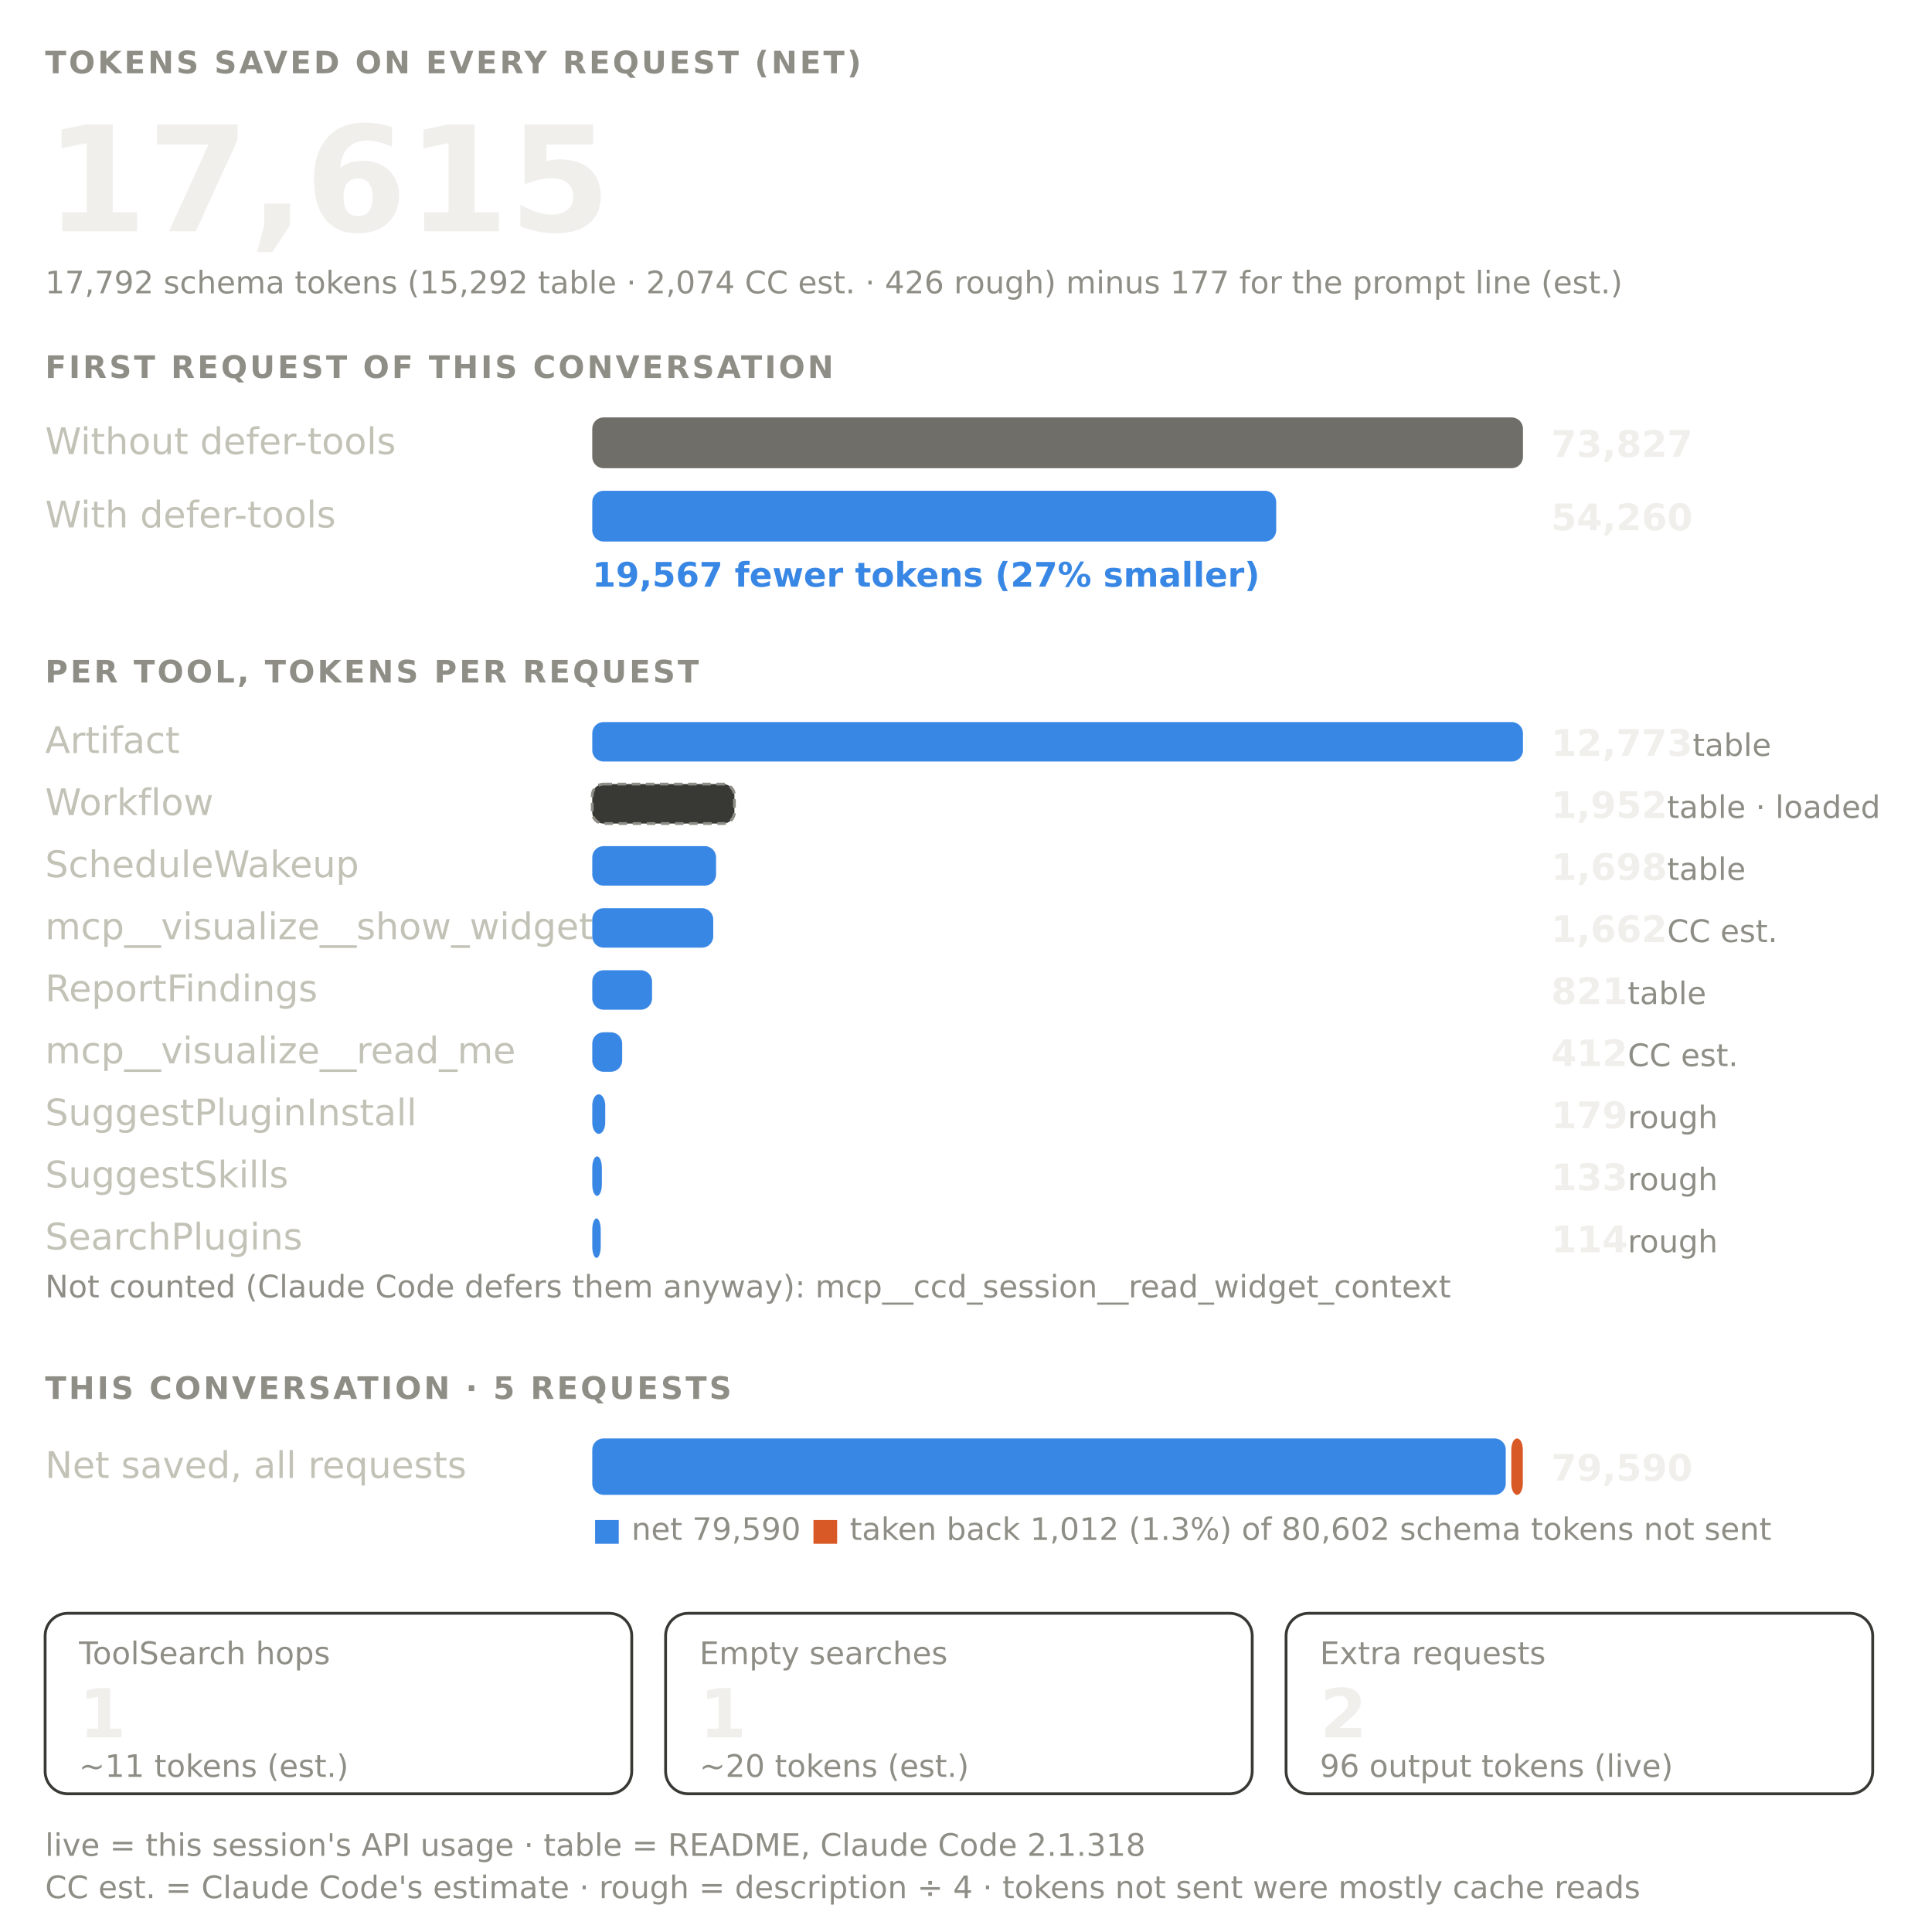
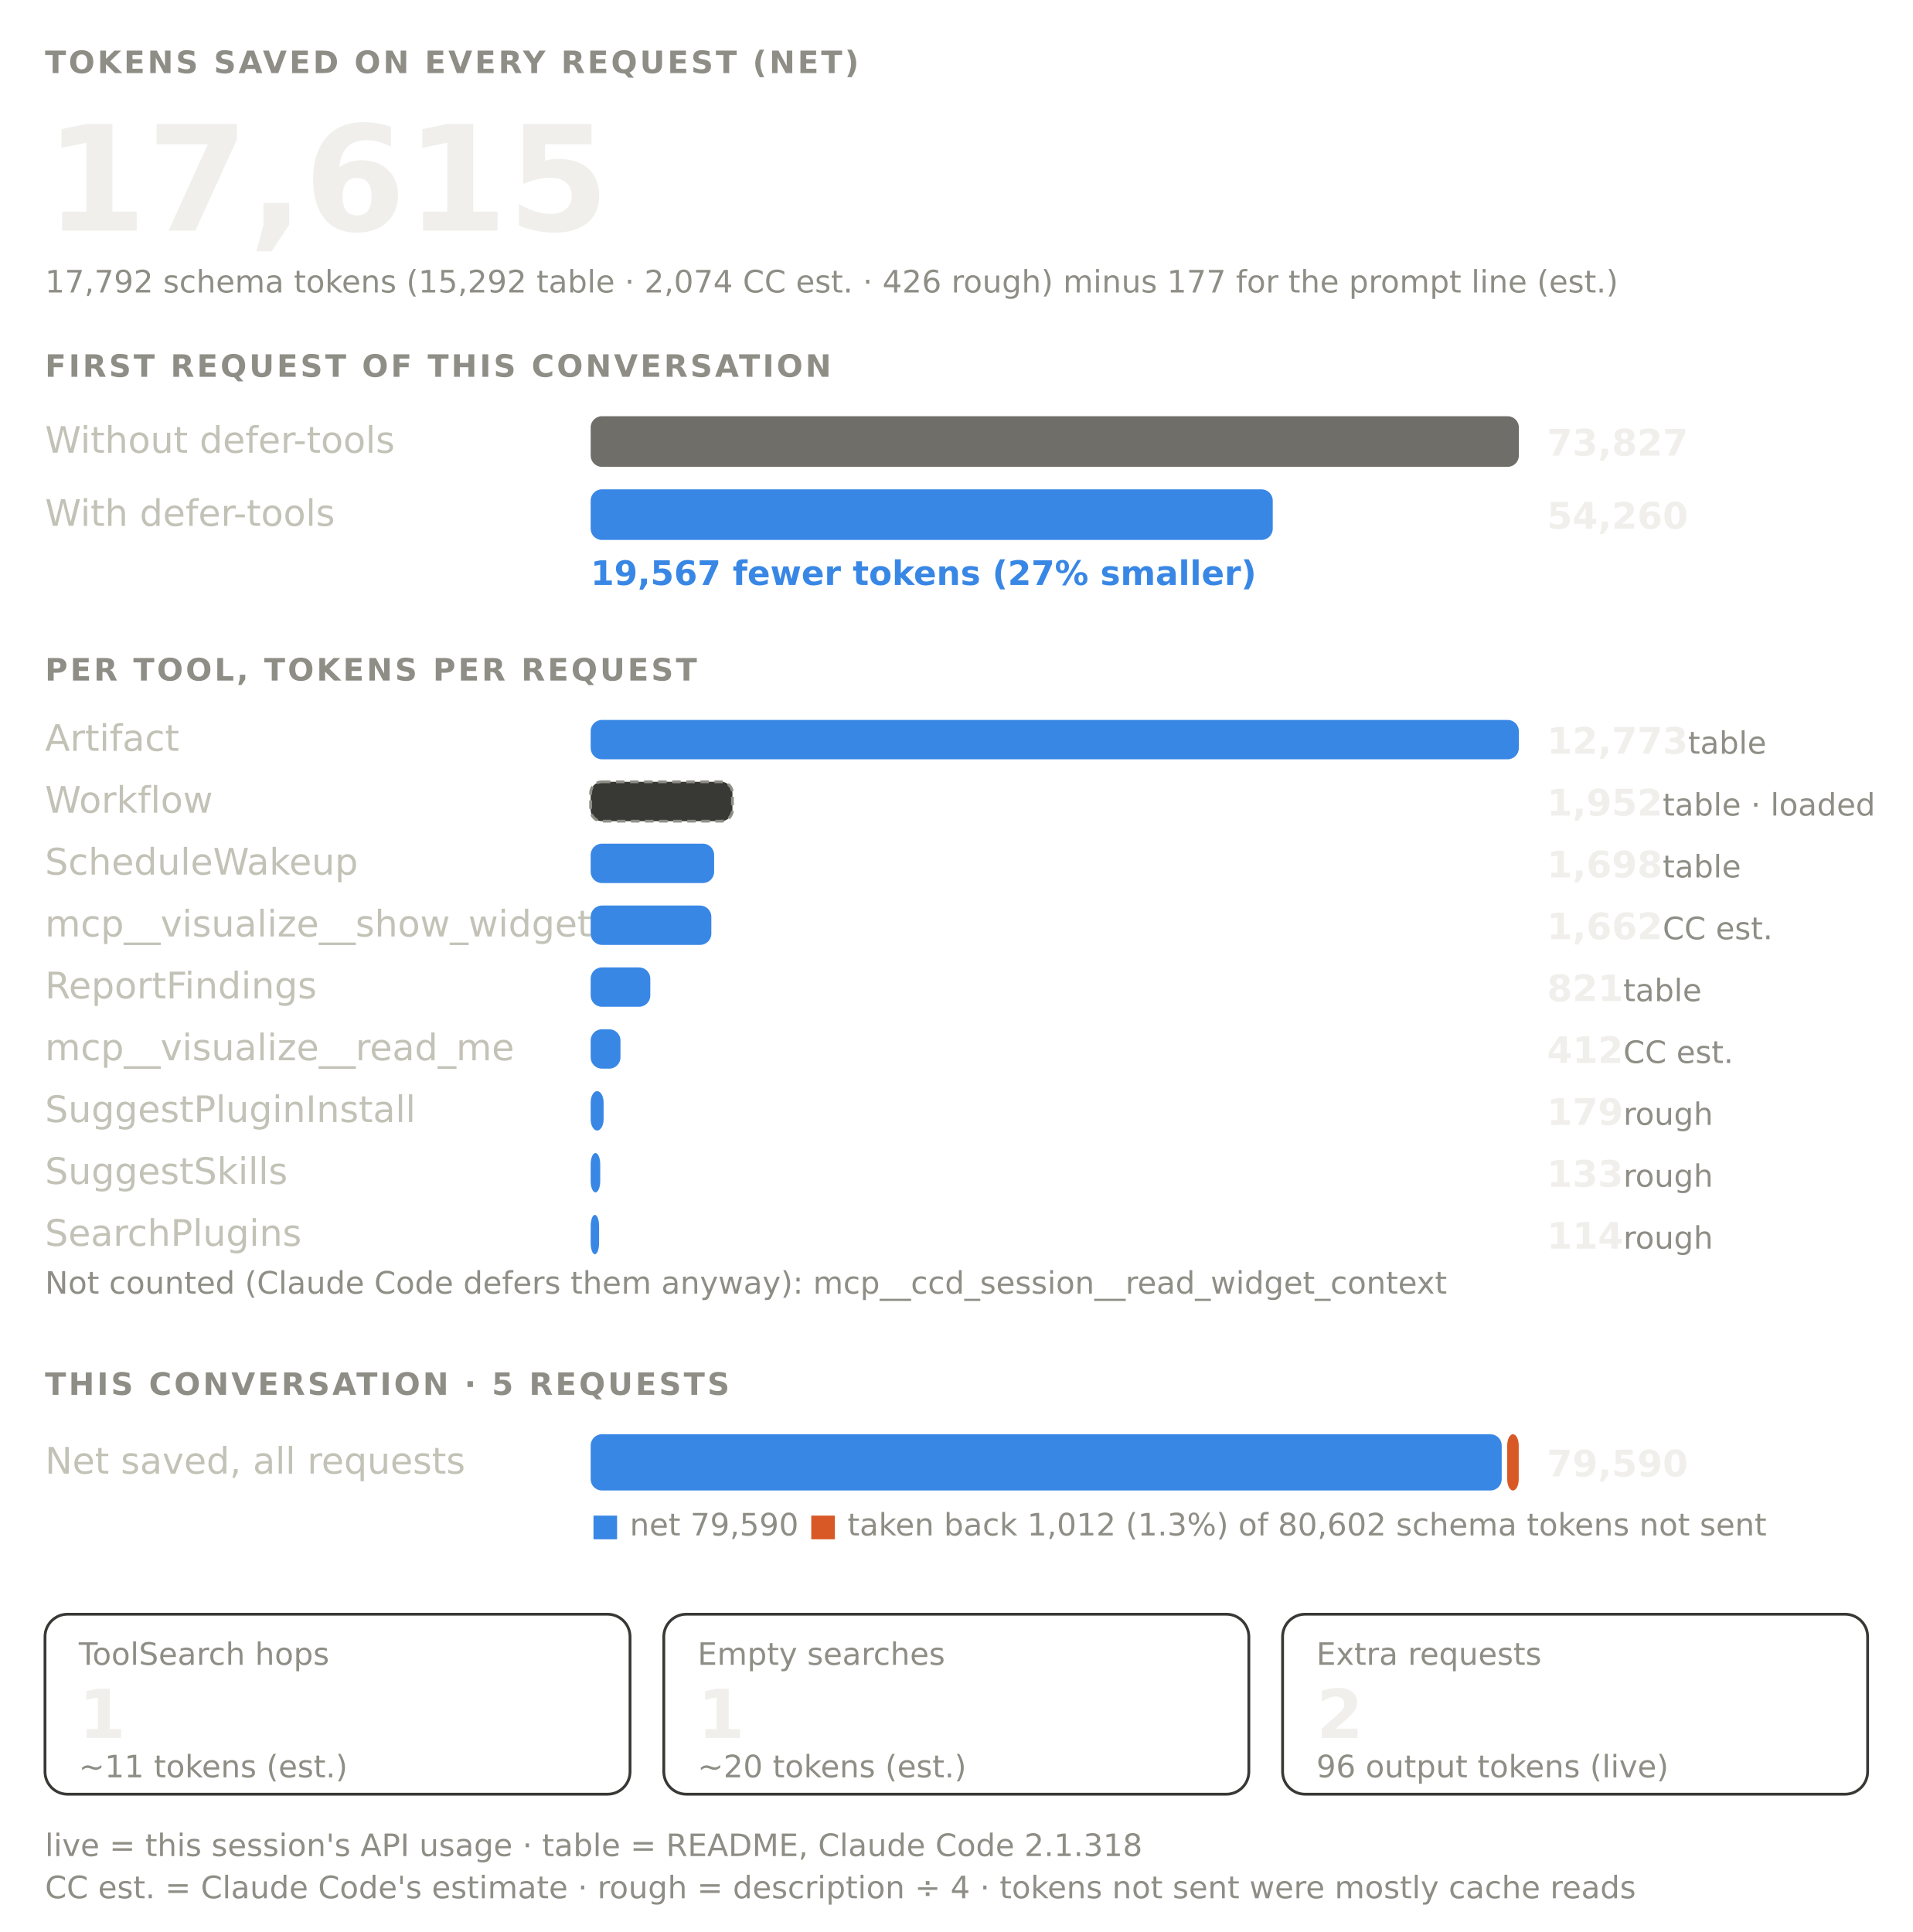
- <svg xmlns="http://www.w3.org/2000/svg" width="680" height="685" viewBox="0 0 680 685" font-family="system-ui, -apple-system, 'Segoe UI', 'DejaVu Sans', sans-serif">
+ <svg xmlns="http://www.w3.org/2000/svg" width="680" height="687" viewBox="0 0 680 687" font-family="system-ui, -apple-system, 'Segoe UI', 'DejaVu Sans', sans-serif">
  <style>.bg{fill:#1a1a19}.eyebrow{fill:#8f8e86;font-size:11px;letter-spacing:.08em;font-weight:600}.hero{fill:#f0efec;font-size:52px;font-weight:700}.t2{fill:#c3c2b7;font-size:13px}.value{fill:#f0efec;font-size:13px;font-weight:600}.tag{fill:#8f8e86;font-weight:400;font-size:11px}.small{fill:#8f8e86;font-size:11px}.delta{fill:#3987e5;font-size:12px;font-weight:600}.count{fill:#f0efec;font-size:24px;font-weight:700}.saved{fill:#3987e5}.cost{fill:#d95926}.without{fill:#6f6e68}.loaded{fill:#383835;stroke:#8f8e86;stroke-dasharray:3 2}.tile{fill:none;stroke:#383835}.key-saved{fill:#3987e5}.key-cost{fill:#d95926}@media (prefers-color-scheme: light){.bg{fill:#fcfcfb}.eyebrow{fill:#7a7975;font-size:11px;letter-spacing:.08em;font-weight:600}.hero{fill:#0b0b0b;font-size:52px;font-weight:700}.t2{fill:#52514e;font-size:13px}.value{fill:#0b0b0b;font-size:13px;font-weight:600}.tag{fill:#7a7975;font-weight:400;font-size:11px}.small{fill:#7a7975;font-size:11px}.delta{fill:#2a78d6;font-size:12px;font-weight:600}.count{fill:#0b0b0b;font-size:24px;font-weight:700}.saved{fill:#2a78d6}.cost{fill:#eb6834}.without{fill:#b4b3ad}.loaded{fill:#e6e5e0;stroke:#7a7975;stroke-dasharray:3 2}.tile{fill:none;stroke:#e6e5e0}.key-saved{fill:#2a78d6}.key-cost{fill:#eb6834}}</style>
  <text class="eyebrow" x="16" y="26">TOKENS SAVED ON EVERY REQUEST (NET)</text>
  <text class="hero" x="16" y="82" text-anchor="start" visibility="hidden">0<set attributeName="visibility" to="visible" begin="0.000s" dur="0.060s" />
  </text>
  <text class="hero" x="16" y="82" text-anchor="start" visibility="hidden">2,512<set attributeName="visibility" to="visible" begin="0.060s" dur="0.060s" />
  </text>
  <text class="hero" x="16" y="82" text-anchor="start" visibility="hidden">4,774<set attributeName="visibility" to="visible" begin="0.120s" dur="0.060s" />
  </text>
  <text class="hero" x="16" y="82" text-anchor="start" visibility="hidden">6,797<set attributeName="visibility" to="visible" begin="0.180s" dur="0.060s" />
  </text>
  <text class="hero" x="16" y="82" text-anchor="start" visibility="hidden">8,596<set attributeName="visibility" to="visible" begin="0.240s" dur="0.060s" />
  </text>
  <text class="hero" x="16" y="82" text-anchor="start" visibility="hidden">10,184<set attributeName="visibility" to="visible" begin="0.300s" dur="0.060s" />
  </text>
  <text class="hero" x="16" y="82" text-anchor="start" visibility="hidden">11,573<set attributeName="visibility" to="visible" begin="0.360s" dur="0.060s" />
  </text>
  <text class="hero" x="16" y="82" text-anchor="start" visibility="hidden">12,777<set attributeName="visibility" to="visible" begin="0.420s" dur="0.060s" />
  </text>
  <text class="hero" x="16" y="82" text-anchor="start" visibility="hidden">13,810<set attributeName="visibility" to="visible" begin="0.480s" dur="0.060s" />
  </text>
  <text class="hero" x="16" y="82" text-anchor="start" visibility="hidden">14,684<set attributeName="visibility" to="visible" begin="0.540s" dur="0.060s" />
  </text>
  <text class="hero" x="16" y="82" text-anchor="start" visibility="hidden">15,413<set attributeName="visibility" to="visible" begin="0.600s" dur="0.060s" />
  </text>
  <text class="hero" x="16" y="82" text-anchor="start" visibility="hidden">16,010<set attributeName="visibility" to="visible" begin="0.660s" dur="0.060s" />
  </text>
  <text class="hero" x="16" y="82" text-anchor="start" visibility="hidden">16,488<set attributeName="visibility" to="visible" begin="0.720s" dur="0.060s" />
  </text>
  <text class="hero" x="16" y="82" text-anchor="start" visibility="hidden">16,860<set attributeName="visibility" to="visible" begin="0.780s" dur="0.060s" />
  </text>
  <text class="hero" x="16" y="82" text-anchor="start" visibility="hidden">17,139<set attributeName="visibility" to="visible" begin="0.840s" dur="0.060s" />
  </text>
  <text class="hero" x="16" y="82" text-anchor="start" visibility="hidden">17,340<set attributeName="visibility" to="visible" begin="0.900s" dur="0.060s" />
  </text>
  <text class="hero" x="16" y="82" text-anchor="start" visibility="hidden">17,474<set attributeName="visibility" to="visible" begin="0.960s" dur="0.060s" />
  </text>
  <text class="hero" x="16" y="82" text-anchor="start" visibility="hidden">17,556<set attributeName="visibility" to="visible" begin="1.020s" dur="0.060s" />
  </text>
  <text class="hero" x="16" y="82" text-anchor="start" visibility="hidden">17,597<set attributeName="visibility" to="visible" begin="1.080s" dur="0.060s" />
  </text>
  <text class="hero" x="16" y="82" text-anchor="start" visibility="hidden">17,613<set attributeName="visibility" to="visible" begin="1.140s" dur="0.060s" />
  </text>
  <text class="hero" x="16" y="82" text-anchor="start">17,615<set attributeName="visibility" to="hidden" begin="0s" dur="1.2s" />
  </text>
  <text class="small" x="16" y="104">17,792 schema tokens (15,292 table · 2,074 CC est. · 426 rough) minus 177 for the prompt line (est.)</text>
  <text class="eyebrow" x="16" y="134">FIRST REQUEST OF THIS CONVERSATION</text>
  <text class="t2" x="16" y="161">Without defer-tools</text>
  <rect class="without" x="210" y="148" width="330.0" height="18" rx="4">
    <animate attributeName="width" from="0" to="330.0" begin="0.00s" dur="0.9s" fill="freeze" calcMode="spline" keyTimes="0;1" keySplines="0.2 0.8 0.2 1" />
    <set attributeName="width" to="0" begin="0s" dur="0.00s" />
  </rect>
  <text class="value" x="550" y="162" text-anchor="start" visibility="hidden">0<set attributeName="visibility" to="visible" begin="0.000s" dur="0.060s" />
  </text>
  <text class="value" x="550" y="162" text-anchor="start" visibility="hidden">10,530<set attributeName="visibility" to="visible" begin="0.060s" dur="0.060s" />
  </text>
  <text class="value" x="550" y="162" text-anchor="start" visibility="hidden">20,007<set attributeName="visibility" to="visible" begin="0.120s" dur="0.060s" />
  </text>
  <text class="value" x="550" y="162" text-anchor="start" visibility="hidden">28,488<set attributeName="visibility" to="visible" begin="0.180s" dur="0.060s" />
  </text>
  <text class="value" x="550" y="162" text-anchor="start" visibility="hidden">36,028<set attributeName="visibility" to="visible" begin="0.240s" dur="0.060s" />
  </text>
  <text class="value" x="550" y="162" text-anchor="start" visibility="hidden">42,681<set attributeName="visibility" to="visible" begin="0.300s" dur="0.060s" />
  </text>
  <text class="value" x="550" y="162" text-anchor="start" visibility="hidden">48,504<set attributeName="visibility" to="visible" begin="0.360s" dur="0.060s" />
  </text>
  <text class="value" x="550" y="162" text-anchor="start" visibility="hidden">53,552<set attributeName="visibility" to="visible" begin="0.420s" dur="0.060s" />
  </text>
  <text class="value" x="550" y="162" text-anchor="start" visibility="hidden">57,880<set attributeName="visibility" to="visible" begin="0.480s" dur="0.060s" />
  </text>
  <text class="value" x="550" y="162" text-anchor="start" visibility="hidden">61,544<set attributeName="visibility" to="visible" begin="0.540s" dur="0.060s" />
  </text>
  <text class="value" x="550" y="162" text-anchor="start" visibility="hidden">64,599<set attributeName="visibility" to="visible" begin="0.600s" dur="0.060s" />
  </text>
  <text class="value" x="550" y="162" text-anchor="start" visibility="hidden">67,100<set attributeName="visibility" to="visible" begin="0.660s" dur="0.060s" />
  </text>
  <text class="value" x="550" y="162" text-anchor="start" visibility="hidden">69,102<set attributeName="visibility" to="visible" begin="0.720s" dur="0.060s" />
  </text>
  <text class="value" x="550" y="162" text-anchor="start" visibility="hidden">70,662<set attributeName="visibility" to="visible" begin="0.780s" dur="0.060s" />
  </text>
  <text class="value" x="550" y="162" text-anchor="start" visibility="hidden">71,834<set attributeName="visibility" to="visible" begin="0.840s" dur="0.060s" />
  </text>
  <text class="value" x="550" y="162" text-anchor="start" visibility="hidden">72,673<set attributeName="visibility" to="visible" begin="0.900s" dur="0.060s" />
  </text>
  <text class="value" x="550" y="162" text-anchor="start" visibility="hidden">73,236<set attributeName="visibility" to="visible" begin="0.960s" dur="0.060s" />
  </text>
  <text class="value" x="550" y="162" text-anchor="start" visibility="hidden">73,578<set attributeName="visibility" to="visible" begin="1.020s" dur="0.060s" />
  </text>
  <text class="value" x="550" y="162" text-anchor="start" visibility="hidden">73,753<set attributeName="visibility" to="visible" begin="1.080s" dur="0.060s" />
  </text>
  <text class="value" x="550" y="162" text-anchor="start" visibility="hidden">73,818<set attributeName="visibility" to="visible" begin="1.140s" dur="0.060s" />
  </text>
  <text class="value" x="550" y="162" text-anchor="start">73,827<set attributeName="visibility" to="hidden" begin="0s" dur="1.2s" />
  </text>
  <text class="t2" x="16" y="187">With defer-tools</text>
  <rect class="saved" x="210" y="174" width="242.5" height="18" rx="4">
    <animate attributeName="width" from="0" to="242.5" begin="0.08s" dur="0.9s" fill="freeze" calcMode="spline" keyTimes="0;1" keySplines="0.2 0.8 0.2 1" />
    <set attributeName="width" to="0" begin="0s" dur="0.08s" />
  </rect>
  <text class="value" x="550" y="188" text-anchor="start" visibility="hidden">0<set attributeName="visibility" to="visible" begin="0.000s" dur="0.060s" />
  </text>
  <text class="value" x="550" y="188" text-anchor="start" visibility="hidden">7,739<set attributeName="visibility" to="visible" begin="0.060s" dur="0.060s" />
  </text>
  <text class="value" x="550" y="188" text-anchor="start" visibility="hidden">14,704<set attributeName="visibility" to="visible" begin="0.120s" dur="0.060s" />
  </text>
  <text class="value" x="550" y="188" text-anchor="start" visibility="hidden">20,938<set attributeName="visibility" to="visible" begin="0.180s" dur="0.060s" />
  </text>
  <text class="value" x="550" y="188" text-anchor="start" visibility="hidden">26,479<set attributeName="visibility" to="visible" begin="0.240s" dur="0.060s" />
  </text>
  <text class="value" x="550" y="188" text-anchor="start" visibility="hidden">31,369<set attributeName="visibility" to="visible" begin="0.300s" dur="0.060s" />
  </text>
  <text class="value" x="550" y="188" text-anchor="start" visibility="hidden">35,649<set attributeName="visibility" to="visible" begin="0.360s" dur="0.060s" />
  </text>
  <text class="value" x="550" y="188" text-anchor="start" visibility="hidden">39,359<set attributeName="visibility" to="visible" begin="0.420s" dur="0.060s" />
  </text>
  <text class="value" x="550" y="188" text-anchor="start" visibility="hidden">42,540<set attributeName="visibility" to="visible" begin="0.480s" dur="0.060s" />
  </text>
  <text class="value" x="550" y="188" text-anchor="start" visibility="hidden">45,232<set attributeName="visibility" to="visible" begin="0.540s" dur="0.060s" />
  </text>
  <text class="value" x="550" y="188" text-anchor="start" visibility="hidden">47,478<set attributeName="visibility" to="visible" begin="0.600s" dur="0.060s" />
  </text>
  <text class="value" x="550" y="188" text-anchor="start" visibility="hidden">49,316<set attributeName="visibility" to="visible" begin="0.660s" dur="0.060s" />
  </text>
  <text class="value" x="550" y="188" text-anchor="start" visibility="hidden">50,787<set attributeName="visibility" to="visible" begin="0.720s" dur="0.060s" />
  </text>
  <text class="value" x="550" y="188" text-anchor="start" visibility="hidden">51,934<set attributeName="visibility" to="visible" begin="0.780s" dur="0.060s" />
  </text>
  <text class="value" x="550" y="188" text-anchor="start" visibility="hidden">52,795<set attributeName="visibility" to="visible" begin="0.840s" dur="0.060s" />
  </text>
  <text class="value" x="550" y="188" text-anchor="start" visibility="hidden">53,412<set attributeName="visibility" to="visible" begin="0.900s" dur="0.060s" />
  </text>
  <text class="value" x="550" y="188" text-anchor="start" visibility="hidden">53,826<set attributeName="visibility" to="visible" begin="0.960s" dur="0.060s" />
  </text>
  <text class="value" x="550" y="188" text-anchor="start" visibility="hidden">54,077<set attributeName="visibility" to="visible" begin="1.020s" dur="0.060s" />
  </text>
  <text class="value" x="550" y="188" text-anchor="start" visibility="hidden">54,206<set attributeName="visibility" to="visible" begin="1.080s" dur="0.060s" />
  </text>
  <text class="value" x="550" y="188" text-anchor="start" visibility="hidden">54,253<set attributeName="visibility" to="visible" begin="1.140s" dur="0.060s" />
  </text>
  <text class="value" x="550" y="188" text-anchor="start">54,260<set attributeName="visibility" to="hidden" begin="0s" dur="1.2s" />
  </text>
  <text class="delta" x="210" y="208">19,567 fewer tokens (27% smaller)</text>
  <text class="eyebrow" x="16" y="242">PER TOOL, TOKENS PER REQUEST</text>
  <text class="t2" x="16" y="267">Artifact</text>
  <rect class="saved" x="210" y="256" width="330.0" height="14" rx="4">
    <animate attributeName="width" from="0" to="330.0" begin="0.16s" dur="0.9s" fill="freeze" calcMode="spline" keyTimes="0;1" keySplines="0.2 0.8 0.2 1" />
    <set attributeName="width" to="0" begin="0s" dur="0.16s" />
  </rect>
  <text class="value" x="550" y="268">12,773<tspan class="tag"> table</tspan>
  </text>
  <text class="t2" x="16" y="289">Workflow</text>
  <rect class="loaded" x="210" y="278" width="50.4" height="14" rx="4">
    <animate attributeName="width" from="0" to="50.4" begin="0.24s" dur="0.9s" fill="freeze" calcMode="spline" keyTimes="0;1" keySplines="0.2 0.8 0.2 1" />
    <set attributeName="width" to="0" begin="0s" dur="0.24s" />
  </rect>
  <text class="value" x="550" y="290">1,952<tspan class="tag"> table · loaded</tspan>
  </text>
  <text class="t2" x="16" y="311">ScheduleWakeup</text>
  <rect class="saved" x="210" y="300" width="43.9" height="14" rx="4">
    <animate attributeName="width" from="0" to="43.9" begin="0.32s" dur="0.9s" fill="freeze" calcMode="spline" keyTimes="0;1" keySplines="0.2 0.8 0.2 1" />
    <set attributeName="width" to="0" begin="0s" dur="0.32s" />
  </rect>
  <text class="value" x="550" y="312">1,698<tspan class="tag"> table</tspan>
  </text>
  <text class="t2" x="16" y="333">mcp__visualize__show_widget</text>
  <rect class="saved" x="210" y="322" width="42.9" height="14" rx="4">
    <animate attributeName="width" from="0" to="42.9" begin="0.40s" dur="0.9s" fill="freeze" calcMode="spline" keyTimes="0;1" keySplines="0.2 0.8 0.2 1" />
    <set attributeName="width" to="0" begin="0s" dur="0.40s" />
  </rect>
  <text class="value" x="550" y="334">1,662<tspan class="tag"> CC est.</tspan>
  </text>
  <text class="t2" x="16" y="355">ReportFindings</text>
  <rect class="saved" x="210" y="344" width="21.2" height="14" rx="4">
    <animate attributeName="width" from="0" to="21.2" begin="0.48s" dur="0.9s" fill="freeze" calcMode="spline" keyTimes="0;1" keySplines="0.2 0.8 0.2 1" />
    <set attributeName="width" to="0" begin="0s" dur="0.48s" />
  </rect>
  <text class="value" x="550" y="356">821<tspan class="tag"> table</tspan>
  </text>
  <text class="t2" x="16" y="377">mcp__visualize__read_me</text>
  <rect class="saved" x="210" y="366" width="10.6" height="14" rx="4">
    <animate attributeName="width" from="0" to="10.6" begin="0.56s" dur="0.9s" fill="freeze" calcMode="spline" keyTimes="0;1" keySplines="0.2 0.8 0.2 1" />
    <set attributeName="width" to="0" begin="0s" dur="0.56s" />
  </rect>
  <text class="value" x="550" y="378">412<tspan class="tag"> CC est.</tspan>
  </text>
  <text class="t2" x="16" y="399">SuggestPluginInstall</text>
  <rect class="saved" x="210" y="388" width="4.6" height="14" rx="4">
    <animate attributeName="width" from="0" to="4.6" begin="0.64s" dur="0.9s" fill="freeze" calcMode="spline" keyTimes="0;1" keySplines="0.2 0.8 0.2 1" />
    <set attributeName="width" to="0" begin="0s" dur="0.64s" />
  </rect>
  <text class="value" x="550" y="400">179<tspan class="tag"> rough</tspan>
  </text>
  <text class="t2" x="16" y="421">SuggestSkills</text>
  <rect class="saved" x="210" y="410" width="3.4" height="14" rx="4">
    <animate attributeName="width" from="0" to="3.4" begin="0.72s" dur="0.9s" fill="freeze" calcMode="spline" keyTimes="0;1" keySplines="0.2 0.8 0.2 1" />
    <set attributeName="width" to="0" begin="0s" dur="0.72s" />
  </rect>
  <text class="value" x="550" y="422">133<tspan class="tag"> rough</tspan>
  </text>
  <text class="t2" x="16" y="443">SearchPlugins</text>
  <rect class="saved" x="210" y="432" width="3.0" height="14" rx="4">
    <animate attributeName="width" from="0" to="3.0" begin="0.80s" dur="0.9s" fill="freeze" calcMode="spline" keyTimes="0;1" keySplines="0.2 0.8 0.2 1" />
    <set attributeName="width" to="0" begin="0s" dur="0.80s" />
  </rect>
  <text class="value" x="550" y="444">114<tspan class="tag"> rough</tspan>
  </text>
  <text class="small" x="16" y="460">Not counted (Claude Code defers them anyway): mcp__ccd_session__read_widget_context</text>
  <text class="eyebrow" x="16" y="496">THIS CONVERSATION · 5 REQUESTS</text>
  <text class="t2" x="16" y="524">Net saved, all requests</text>
  <rect class="saved" x="210" y="510" width="323.9" height="20" rx="4">
    <animate attributeName="width" from="0" to="323.9" begin="0.88s" dur="0.9s" fill="freeze" calcMode="spline" keyTimes="0;1" keySplines="0.2 0.8 0.2 1" />
    <set attributeName="width" to="0" begin="0s" dur="0.88s" />
  </rect>
  <rect class="cost" x="535.857" y="510" width="4.1" height="20" rx="4">
    <animate attributeName="width" from="0" to="4.1" begin="0.96s" dur="0.9s" fill="freeze" calcMode="spline" keyTimes="0;1" keySplines="0.2 0.8 0.2 1" />
    <set attributeName="width" to="0" begin="0s" dur="0.96s" />
  </rect>
  <text class="value" x="550" y="525" text-anchor="start" visibility="hidden">0<set attributeName="visibility" to="visible" begin="0.000s" dur="0.060s" />
  </text>
  <text class="value" x="550" y="525" text-anchor="start" visibility="hidden">11,352<set attributeName="visibility" to="visible" begin="0.060s" dur="0.060s" />
  </text>
  <text class="value" x="550" y="525" text-anchor="start" visibility="hidden">21,569<set attributeName="visibility" to="visible" begin="0.120s" dur="0.060s" />
  </text>
  <text class="value" x="550" y="525" text-anchor="start" visibility="hidden">30,712<set attributeName="visibility" to="visible" begin="0.180s" dur="0.060s" />
  </text>
  <text class="value" x="550" y="525" text-anchor="start" visibility="hidden">38,840<set attributeName="visibility" to="visible" begin="0.240s" dur="0.060s" />
  </text>
  <text class="value" x="550" y="525" text-anchor="start" visibility="hidden">46,013<set attributeName="visibility" to="visible" begin="0.300s" dur="0.060s" />
  </text>
  <text class="value" x="550" y="525" text-anchor="start" visibility="hidden">52,291<set attributeName="visibility" to="visible" begin="0.360s" dur="0.060s" />
  </text>
  <text class="value" x="550" y="525" text-anchor="start" visibility="hidden">57,733<set attributeName="visibility" to="visible" begin="0.420s" dur="0.060s" />
  </text>
  <text class="value" x="550" y="525" text-anchor="start" visibility="hidden">62,399<set attributeName="visibility" to="visible" begin="0.480s" dur="0.060s" />
  </text>
  <text class="value" x="550" y="525" text-anchor="start" visibility="hidden">66,348<set attributeName="visibility" to="visible" begin="0.540s" dur="0.060s" />
  </text>
  <text class="value" x="550" y="525" text-anchor="start" visibility="hidden">69,641<set attributeName="visibility" to="visible" begin="0.600s" dur="0.060s" />
  </text>
  <text class="value" x="550" y="525" text-anchor="start" visibility="hidden">72,337<set attributeName="visibility" to="visible" begin="0.660s" dur="0.060s" />
  </text>
  <text class="value" x="550" y="525" text-anchor="start" visibility="hidden">74,496<set attributeName="visibility" to="visible" begin="0.720s" dur="0.060s" />
  </text>
  <text class="value" x="550" y="525" text-anchor="start" visibility="hidden">76,178<set attributeName="visibility" to="visible" begin="0.780s" dur="0.060s" />
  </text>
  <text class="value" x="550" y="525" text-anchor="start" visibility="hidden">77,441<set attributeName="visibility" to="visible" begin="0.840s" dur="0.060s" />
  </text>
  <text class="value" x="550" y="525" text-anchor="start" visibility="hidden">78,346<set attributeName="visibility" to="visible" begin="0.900s" dur="0.060s" />
  </text>
  <text class="value" x="550" y="525" text-anchor="start" visibility="hidden">78,953<set attributeName="visibility" to="visible" begin="0.960s" dur="0.060s" />
  </text>
  <text class="value" x="550" y="525" text-anchor="start" visibility="hidden">79,321<set attributeName="visibility" to="visible" begin="1.020s" dur="0.060s" />
  </text>
  <text class="value" x="550" y="525" text-anchor="start" visibility="hidden">79,510<set attributeName="visibility" to="visible" begin="1.080s" dur="0.060s" />
  </text>
  <text class="value" x="550" y="525" text-anchor="start" visibility="hidden">79,580<set attributeName="visibility" to="visible" begin="1.140s" dur="0.060s" />
  </text>
  <text class="value" x="550" y="525" text-anchor="start">79,590<set attributeName="visibility" to="hidden" begin="0s" dur="1.2s" />
  </text>
  <text class="small" x="210" y="546">
    <tspan class="key-saved">■</tspan> net 79,590   <tspan class="key-cost">■</tspan> taken back 1,012 (1.3%) of 80,602 schema tokens not sent</text>
-   <rect class="tile" x="16" y="572" width="208" height="64" rx="8" />
-   <text class="small" x="28" y="590">ToolSearch hops</text>
-   <text class="count" x="28" y="616" text-anchor="start" visibility="hidden">0<set attributeName="visibility" to="visible" begin="0.000s" dur="0.060s" />
-   </text>
-   <text class="count" x="28" y="616" text-anchor="start" visibility="hidden">0<set attributeName="visibility" to="visible" begin="0.060s" dur="0.060s" />
-   </text>
-   <text class="count" x="28" y="616" text-anchor="start" visibility="hidden">0<set attributeName="visibility" to="visible" begin="0.120s" dur="0.060s" />
-   </text>
-   <text class="count" x="28" y="616" text-anchor="start" visibility="hidden">0<set attributeName="visibility" to="visible" begin="0.180s" dur="0.060s" />
-   </text>
-   <text class="count" x="28" y="616" text-anchor="start" visibility="hidden">0<set attributeName="visibility" to="visible" begin="0.240s" dur="0.060s" />
-   </text>
-   <text class="count" x="28" y="616" text-anchor="start" visibility="hidden">1<set attributeName="visibility" to="visible" begin="0.300s" dur="0.060s" />
-   </text>
-   <text class="count" x="28" y="616" text-anchor="start" visibility="hidden">1<set attributeName="visibility" to="visible" begin="0.360s" dur="0.060s" />
-   </text>
-   <text class="count" x="28" y="616" text-anchor="start" visibility="hidden">1<set attributeName="visibility" to="visible" begin="0.420s" dur="0.060s" />
-   </text>
-   <text class="count" x="28" y="616" text-anchor="start" visibility="hidden">1<set attributeName="visibility" to="visible" begin="0.480s" dur="0.060s" />
-   </text>
-   <text class="count" x="28" y="616" text-anchor="start" visibility="hidden">1<set attributeName="visibility" to="visible" begin="0.540s" dur="0.060s" />
-   </text>
-   <text class="count" x="28" y="616" text-anchor="start" visibility="hidden">1<set attributeName="visibility" to="visible" begin="0.600s" dur="0.060s" />
-   </text>
-   <text class="count" x="28" y="616" text-anchor="start" visibility="hidden">1<set attributeName="visibility" to="visible" begin="0.660s" dur="0.060s" />
-   </text>
-   <text class="count" x="28" y="616" text-anchor="start" visibility="hidden">1<set attributeName="visibility" to="visible" begin="0.720s" dur="0.060s" />
-   </text>
-   <text class="count" x="28" y="616" text-anchor="start" visibility="hidden">1<set attributeName="visibility" to="visible" begin="0.780s" dur="0.060s" />
-   </text>
-   <text class="count" x="28" y="616" text-anchor="start" visibility="hidden">1<set attributeName="visibility" to="visible" begin="0.840s" dur="0.060s" />
-   </text>
-   <text class="count" x="28" y="616" text-anchor="start" visibility="hidden">1<set attributeName="visibility" to="visible" begin="0.900s" dur="0.060s" />
-   </text>
-   <text class="count" x="28" y="616" text-anchor="start" visibility="hidden">1<set attributeName="visibility" to="visible" begin="0.960s" dur="0.060s" />
-   </text>
-   <text class="count" x="28" y="616" text-anchor="start" visibility="hidden">1<set attributeName="visibility" to="visible" begin="1.020s" dur="0.060s" />
-   </text>
-   <text class="count" x="28" y="616" text-anchor="start" visibility="hidden">1<set attributeName="visibility" to="visible" begin="1.080s" dur="0.060s" />
-   </text>
-   <text class="count" x="28" y="616" text-anchor="start" visibility="hidden">1<set attributeName="visibility" to="visible" begin="1.140s" dur="0.060s" />
-   </text>
-   <text class="count" x="28" y="616" text-anchor="start">1<set attributeName="visibility" to="hidden" begin="0s" dur="1.2s" />
-   </text>
-   <text class="small" x="28" y="630">~11 tokens (est.)</text>
-   <rect class="tile" x="236" y="572" width="208" height="64" rx="8" />
-   <text class="small" x="248" y="590">Empty searches</text>
-   <text class="count" x="248" y="616" text-anchor="start" visibility="hidden">0<set attributeName="visibility" to="visible" begin="0.000s" dur="0.060s" />
-   </text>
-   <text class="count" x="248" y="616" text-anchor="start" visibility="hidden">0<set attributeName="visibility" to="visible" begin="0.060s" dur="0.060s" />
-   </text>
-   <text class="count" x="248" y="616" text-anchor="start" visibility="hidden">0<set attributeName="visibility" to="visible" begin="0.120s" dur="0.060s" />
-   </text>
-   <text class="count" x="248" y="616" text-anchor="start" visibility="hidden">0<set attributeName="visibility" to="visible" begin="0.180s" dur="0.060s" />
-   </text>
-   <text class="count" x="248" y="616" text-anchor="start" visibility="hidden">0<set attributeName="visibility" to="visible" begin="0.240s" dur="0.060s" />
-   </text>
-   <text class="count" x="248" y="616" text-anchor="start" visibility="hidden">1<set attributeName="visibility" to="visible" begin="0.300s" dur="0.060s" />
-   </text>
-   <text class="count" x="248" y="616" text-anchor="start" visibility="hidden">1<set attributeName="visibility" to="visible" begin="0.360s" dur="0.060s" />
-   </text>
-   <text class="count" x="248" y="616" text-anchor="start" visibility="hidden">1<set attributeName="visibility" to="visible" begin="0.420s" dur="0.060s" />
-   </text>
-   <text class="count" x="248" y="616" text-anchor="start" visibility="hidden">1<set attributeName="visibility" to="visible" begin="0.480s" dur="0.060s" />
-   </text>
-   <text class="count" x="248" y="616" text-anchor="start" visibility="hidden">1<set attributeName="visibility" to="visible" begin="0.540s" dur="0.060s" />
-   </text>
-   <text class="count" x="248" y="616" text-anchor="start" visibility="hidden">1<set attributeName="visibility" to="visible" begin="0.600s" dur="0.060s" />
-   </text>
-   <text class="count" x="248" y="616" text-anchor="start" visibility="hidden">1<set attributeName="visibility" to="visible" begin="0.660s" dur="0.060s" />
-   </text>
-   <text class="count" x="248" y="616" text-anchor="start" visibility="hidden">1<set attributeName="visibility" to="visible" begin="0.720s" dur="0.060s" />
-   </text>
-   <text class="count" x="248" y="616" text-anchor="start" visibility="hidden">1<set attributeName="visibility" to="visible" begin="0.780s" dur="0.060s" />
-   </text>
-   <text class="count" x="248" y="616" text-anchor="start" visibility="hidden">1<set attributeName="visibility" to="visible" begin="0.840s" dur="0.060s" />
-   </text>
-   <text class="count" x="248" y="616" text-anchor="start" visibility="hidden">1<set attributeName="visibility" to="visible" begin="0.900s" dur="0.060s" />
-   </text>
-   <text class="count" x="248" y="616" text-anchor="start" visibility="hidden">1<set attributeName="visibility" to="visible" begin="0.960s" dur="0.060s" />
-   </text>
-   <text class="count" x="248" y="616" text-anchor="start" visibility="hidden">1<set attributeName="visibility" to="visible" begin="1.020s" dur="0.060s" />
-   </text>
-   <text class="count" x="248" y="616" text-anchor="start" visibility="hidden">1<set attributeName="visibility" to="visible" begin="1.080s" dur="0.060s" />
-   </text>
-   <text class="count" x="248" y="616" text-anchor="start" visibility="hidden">1<set attributeName="visibility" to="visible" begin="1.140s" dur="0.060s" />
-   </text>
-   <text class="count" x="248" y="616" text-anchor="start">1<set attributeName="visibility" to="hidden" begin="0s" dur="1.2s" />
-   </text>
-   <text class="small" x="248" y="630">~20 tokens (est.)</text>
-   <rect class="tile" x="456" y="572" width="208" height="64" rx="8" />
-   <text class="small" x="468" y="590">Extra requests</text>
-   <text class="count" x="468" y="616" text-anchor="start" visibility="hidden">0<set attributeName="visibility" to="visible" begin="0.000s" dur="0.060s" />
-   </text>
-   <text class="count" x="468" y="616" text-anchor="start" visibility="hidden">0<set attributeName="visibility" to="visible" begin="0.060s" dur="0.060s" />
-   </text>
-   <text class="count" x="468" y="616" text-anchor="start" visibility="hidden">1<set attributeName="visibility" to="visible" begin="0.120s" dur="0.060s" />
-   </text>
-   <text class="count" x="468" y="616" text-anchor="start" visibility="hidden">1<set attributeName="visibility" to="visible" begin="0.180s" dur="0.060s" />
-   </text>
-   <text class="count" x="468" y="616" text-anchor="start" visibility="hidden">1<set attributeName="visibility" to="visible" begin="0.240s" dur="0.060s" />
-   </text>
-   <text class="count" x="468" y="616" text-anchor="start" visibility="hidden">1<set attributeName="visibility" to="visible" begin="0.300s" dur="0.060s" />
-   </text>
-   <text class="count" x="468" y="616" text-anchor="start" visibility="hidden">1<set attributeName="visibility" to="visible" begin="0.360s" dur="0.060s" />
-   </text>
-   <text class="count" x="468" y="616" text-anchor="start" visibility="hidden">1<set attributeName="visibility" to="visible" begin="0.420s" dur="0.060s" />
-   </text>
-   <text class="count" x="468" y="616" text-anchor="start" visibility="hidden">2<set attributeName="visibility" to="visible" begin="0.480s" dur="0.060s" />
-   </text>
-   <text class="count" x="468" y="616" text-anchor="start" visibility="hidden">2<set attributeName="visibility" to="visible" begin="0.540s" dur="0.060s" />
-   </text>
-   <text class="count" x="468" y="616" text-anchor="start" visibility="hidden">2<set attributeName="visibility" to="visible" begin="0.600s" dur="0.060s" />
-   </text>
-   <text class="count" x="468" y="616" text-anchor="start" visibility="hidden">2<set attributeName="visibility" to="visible" begin="0.660s" dur="0.060s" />
-   </text>
-   <text class="count" x="468" y="616" text-anchor="start" visibility="hidden">2<set attributeName="visibility" to="visible" begin="0.720s" dur="0.060s" />
-   </text>
-   <text class="count" x="468" y="616" text-anchor="start" visibility="hidden">2<set attributeName="visibility" to="visible" begin="0.780s" dur="0.060s" />
-   </text>
-   <text class="count" x="468" y="616" text-anchor="start" visibility="hidden">2<set attributeName="visibility" to="visible" begin="0.840s" dur="0.060s" />
-   </text>
-   <text class="count" x="468" y="616" text-anchor="start" visibility="hidden">2<set attributeName="visibility" to="visible" begin="0.900s" dur="0.060s" />
-   </text>
-   <text class="count" x="468" y="616" text-anchor="start" visibility="hidden">2<set attributeName="visibility" to="visible" begin="0.960s" dur="0.060s" />
-   </text>
-   <text class="count" x="468" y="616" text-anchor="start" visibility="hidden">2<set attributeName="visibility" to="visible" begin="1.020s" dur="0.060s" />
-   </text>
-   <text class="count" x="468" y="616" text-anchor="start" visibility="hidden">2<set attributeName="visibility" to="visible" begin="1.080s" dur="0.060s" />
-   </text>
-   <text class="count" x="468" y="616" text-anchor="start" visibility="hidden">2<set attributeName="visibility" to="visible" begin="1.140s" dur="0.060s" />
-   </text>
-   <text class="count" x="468" y="616" text-anchor="start">2<set attributeName="visibility" to="hidden" begin="0s" dur="1.2s" />
-   </text>
-   <text class="small" x="468" y="630">96 output tokens (live)</text>
-   <text class="small" x="16" y="658">live = this session's API usage · table = README, Claude Code 2.1.318</text>
-   <text class="small" x="16" y="673">CC est. = Claude Code's estimate · rough = description ÷ 4 · tokens not sent were mostly cache reads</text>
+   <rect class="tile" x="16" y="574" width="208" height="64" rx="8" />
+   <text class="small" x="28" y="592">ToolSearch hops</text>
+   <text class="count" x="28" y="618" text-anchor="start" visibility="hidden">0<set attributeName="visibility" to="visible" begin="0.000s" dur="0.060s" />
+   </text>
+   <text class="count" x="28" y="618" text-anchor="start" visibility="hidden">0<set attributeName="visibility" to="visible" begin="0.060s" dur="0.060s" />
+   </text>
+   <text class="count" x="28" y="618" text-anchor="start" visibility="hidden">0<set attributeName="visibility" to="visible" begin="0.120s" dur="0.060s" />
+   </text>
+   <text class="count" x="28" y="618" text-anchor="start" visibility="hidden">0<set attributeName="visibility" to="visible" begin="0.180s" dur="0.060s" />
+   </text>
+   <text class="count" x="28" y="618" text-anchor="start" visibility="hidden">0<set attributeName="visibility" to="visible" begin="0.240s" dur="0.060s" />
+   </text>
+   <text class="count" x="28" y="618" text-anchor="start" visibility="hidden">1<set attributeName="visibility" to="visible" begin="0.300s" dur="0.060s" />
+   </text>
+   <text class="count" x="28" y="618" text-anchor="start" visibility="hidden">1<set attributeName="visibility" to="visible" begin="0.360s" dur="0.060s" />
+   </text>
+   <text class="count" x="28" y="618" text-anchor="start" visibility="hidden">1<set attributeName="visibility" to="visible" begin="0.420s" dur="0.060s" />
+   </text>
+   <text class="count" x="28" y="618" text-anchor="start" visibility="hidden">1<set attributeName="visibility" to="visible" begin="0.480s" dur="0.060s" />
+   </text>
+   <text class="count" x="28" y="618" text-anchor="start" visibility="hidden">1<set attributeName="visibility" to="visible" begin="0.540s" dur="0.060s" />
+   </text>
+   <text class="count" x="28" y="618" text-anchor="start" visibility="hidden">1<set attributeName="visibility" to="visible" begin="0.600s" dur="0.060s" />
+   </text>
+   <text class="count" x="28" y="618" text-anchor="start" visibility="hidden">1<set attributeName="visibility" to="visible" begin="0.660s" dur="0.060s" />
+   </text>
+   <text class="count" x="28" y="618" text-anchor="start" visibility="hidden">1<set attributeName="visibility" to="visible" begin="0.720s" dur="0.060s" />
+   </text>
+   <text class="count" x="28" y="618" text-anchor="start" visibility="hidden">1<set attributeName="visibility" to="visible" begin="0.780s" dur="0.060s" />
+   </text>
+   <text class="count" x="28" y="618" text-anchor="start" visibility="hidden">1<set attributeName="visibility" to="visible" begin="0.840s" dur="0.060s" />
+   </text>
+   <text class="count" x="28" y="618" text-anchor="start" visibility="hidden">1<set attributeName="visibility" to="visible" begin="0.900s" dur="0.060s" />
+   </text>
+   <text class="count" x="28" y="618" text-anchor="start" visibility="hidden">1<set attributeName="visibility" to="visible" begin="0.960s" dur="0.060s" />
+   </text>
+   <text class="count" x="28" y="618" text-anchor="start" visibility="hidden">1<set attributeName="visibility" to="visible" begin="1.020s" dur="0.060s" />
+   </text>
+   <text class="count" x="28" y="618" text-anchor="start" visibility="hidden">1<set attributeName="visibility" to="visible" begin="1.080s" dur="0.060s" />
+   </text>
+   <text class="count" x="28" y="618" text-anchor="start" visibility="hidden">1<set attributeName="visibility" to="visible" begin="1.140s" dur="0.060s" />
+   </text>
+   <text class="count" x="28" y="618" text-anchor="start">1<set attributeName="visibility" to="hidden" begin="0s" dur="1.2s" />
+   </text>
+   <text class="small" x="28" y="632">~11 tokens (est.)</text>
+   <rect class="tile" x="236" y="574" width="208" height="64" rx="8" />
+   <text class="small" x="248" y="592">Empty searches</text>
+   <text class="count" x="248" y="618" text-anchor="start" visibility="hidden">0<set attributeName="visibility" to="visible" begin="0.000s" dur="0.060s" />
+   </text>
+   <text class="count" x="248" y="618" text-anchor="start" visibility="hidden">0<set attributeName="visibility" to="visible" begin="0.060s" dur="0.060s" />
+   </text>
+   <text class="count" x="248" y="618" text-anchor="start" visibility="hidden">0<set attributeName="visibility" to="visible" begin="0.120s" dur="0.060s" />
+   </text>
+   <text class="count" x="248" y="618" text-anchor="start" visibility="hidden">0<set attributeName="visibility" to="visible" begin="0.180s" dur="0.060s" />
+   </text>
+   <text class="count" x="248" y="618" text-anchor="start" visibility="hidden">0<set attributeName="visibility" to="visible" begin="0.240s" dur="0.060s" />
+   </text>
+   <text class="count" x="248" y="618" text-anchor="start" visibility="hidden">1<set attributeName="visibility" to="visible" begin="0.300s" dur="0.060s" />
+   </text>
+   <text class="count" x="248" y="618" text-anchor="start" visibility="hidden">1<set attributeName="visibility" to="visible" begin="0.360s" dur="0.060s" />
+   </text>
+   <text class="count" x="248" y="618" text-anchor="start" visibility="hidden">1<set attributeName="visibility" to="visible" begin="0.420s" dur="0.060s" />
+   </text>
+   <text class="count" x="248" y="618" text-anchor="start" visibility="hidden">1<set attributeName="visibility" to="visible" begin="0.480s" dur="0.060s" />
+   </text>
+   <text class="count" x="248" y="618" text-anchor="start" visibility="hidden">1<set attributeName="visibility" to="visible" begin="0.540s" dur="0.060s" />
+   </text>
+   <text class="count" x="248" y="618" text-anchor="start" visibility="hidden">1<set attributeName="visibility" to="visible" begin="0.600s" dur="0.060s" />
+   </text>
+   <text class="count" x="248" y="618" text-anchor="start" visibility="hidden">1<set attributeName="visibility" to="visible" begin="0.660s" dur="0.060s" />
+   </text>
+   <text class="count" x="248" y="618" text-anchor="start" visibility="hidden">1<set attributeName="visibility" to="visible" begin="0.720s" dur="0.060s" />
+   </text>
+   <text class="count" x="248" y="618" text-anchor="start" visibility="hidden">1<set attributeName="visibility" to="visible" begin="0.780s" dur="0.060s" />
+   </text>
+   <text class="count" x="248" y="618" text-anchor="start" visibility="hidden">1<set attributeName="visibility" to="visible" begin="0.840s" dur="0.060s" />
+   </text>
+   <text class="count" x="248" y="618" text-anchor="start" visibility="hidden">1<set attributeName="visibility" to="visible" begin="0.900s" dur="0.060s" />
+   </text>
+   <text class="count" x="248" y="618" text-anchor="start" visibility="hidden">1<set attributeName="visibility" to="visible" begin="0.960s" dur="0.060s" />
+   </text>
+   <text class="count" x="248" y="618" text-anchor="start" visibility="hidden">1<set attributeName="visibility" to="visible" begin="1.020s" dur="0.060s" />
+   </text>
+   <text class="count" x="248" y="618" text-anchor="start" visibility="hidden">1<set attributeName="visibility" to="visible" begin="1.080s" dur="0.060s" />
+   </text>
+   <text class="count" x="248" y="618" text-anchor="start" visibility="hidden">1<set attributeName="visibility" to="visible" begin="1.140s" dur="0.060s" />
+   </text>
+   <text class="count" x="248" y="618" text-anchor="start">1<set attributeName="visibility" to="hidden" begin="0s" dur="1.2s" />
+   </text>
+   <text class="small" x="248" y="632">~20 tokens (est.)</text>
+   <rect class="tile" x="456" y="574" width="208" height="64" rx="8" />
+   <text class="small" x="468" y="592">Extra requests</text>
+   <text class="count" x="468" y="618" text-anchor="start" visibility="hidden">0<set attributeName="visibility" to="visible" begin="0.000s" dur="0.060s" />
+   </text>
+   <text class="count" x="468" y="618" text-anchor="start" visibility="hidden">0<set attributeName="visibility" to="visible" begin="0.060s" dur="0.060s" />
+   </text>
+   <text class="count" x="468" y="618" text-anchor="start" visibility="hidden">1<set attributeName="visibility" to="visible" begin="0.120s" dur="0.060s" />
+   </text>
+   <text class="count" x="468" y="618" text-anchor="start" visibility="hidden">1<set attributeName="visibility" to="visible" begin="0.180s" dur="0.060s" />
+   </text>
+   <text class="count" x="468" y="618" text-anchor="start" visibility="hidden">1<set attributeName="visibility" to="visible" begin="0.240s" dur="0.060s" />
+   </text>
+   <text class="count" x="468" y="618" text-anchor="start" visibility="hidden">1<set attributeName="visibility" to="visible" begin="0.300s" dur="0.060s" />
+   </text>
+   <text class="count" x="468" y="618" text-anchor="start" visibility="hidden">1<set attributeName="visibility" to="visible" begin="0.360s" dur="0.060s" />
+   </text>
+   <text class="count" x="468" y="618" text-anchor="start" visibility="hidden">1<set attributeName="visibility" to="visible" begin="0.420s" dur="0.060s" />
+   </text>
+   <text class="count" x="468" y="618" text-anchor="start" visibility="hidden">2<set attributeName="visibility" to="visible" begin="0.480s" dur="0.060s" />
+   </text>
+   <text class="count" x="468" y="618" text-anchor="start" visibility="hidden">2<set attributeName="visibility" to="visible" begin="0.540s" dur="0.060s" />
+   </text>
+   <text class="count" x="468" y="618" text-anchor="start" visibility="hidden">2<set attributeName="visibility" to="visible" begin="0.600s" dur="0.060s" />
+   </text>
+   <text class="count" x="468" y="618" text-anchor="start" visibility="hidden">2<set attributeName="visibility" to="visible" begin="0.660s" dur="0.060s" />
+   </text>
+   <text class="count" x="468" y="618" text-anchor="start" visibility="hidden">2<set attributeName="visibility" to="visible" begin="0.720s" dur="0.060s" />
+   </text>
+   <text class="count" x="468" y="618" text-anchor="start" visibility="hidden">2<set attributeName="visibility" to="visible" begin="0.780s" dur="0.060s" />
+   </text>
+   <text class="count" x="468" y="618" text-anchor="start" visibility="hidden">2<set attributeName="visibility" to="visible" begin="0.840s" dur="0.060s" />
+   </text>
+   <text class="count" x="468" y="618" text-anchor="start" visibility="hidden">2<set attributeName="visibility" to="visible" begin="0.900s" dur="0.060s" />
+   </text>
+   <text class="count" x="468" y="618" text-anchor="start" visibility="hidden">2<set attributeName="visibility" to="visible" begin="0.960s" dur="0.060s" />
+   </text>
+   <text class="count" x="468" y="618" text-anchor="start" visibility="hidden">2<set attributeName="visibility" to="visible" begin="1.020s" dur="0.060s" />
+   </text>
+   <text class="count" x="468" y="618" text-anchor="start" visibility="hidden">2<set attributeName="visibility" to="visible" begin="1.080s" dur="0.060s" />
+   </text>
+   <text class="count" x="468" y="618" text-anchor="start" visibility="hidden">2<set attributeName="visibility" to="visible" begin="1.140s" dur="0.060s" />
+   </text>
+   <text class="count" x="468" y="618" text-anchor="start">2<set attributeName="visibility" to="hidden" begin="0s" dur="1.2s" />
+   </text>
+   <text class="small" x="468" y="632">96 output tokens (live)</text>
+   <text class="small" x="16" y="660">live = this session's API usage · table = README, Claude Code 2.1.318</text>
+   <text class="small" x="16" y="675">CC est. = Claude Code's estimate · rough = description ÷ 4 · tokens not sent were mostly cache reads</text>
</svg>
